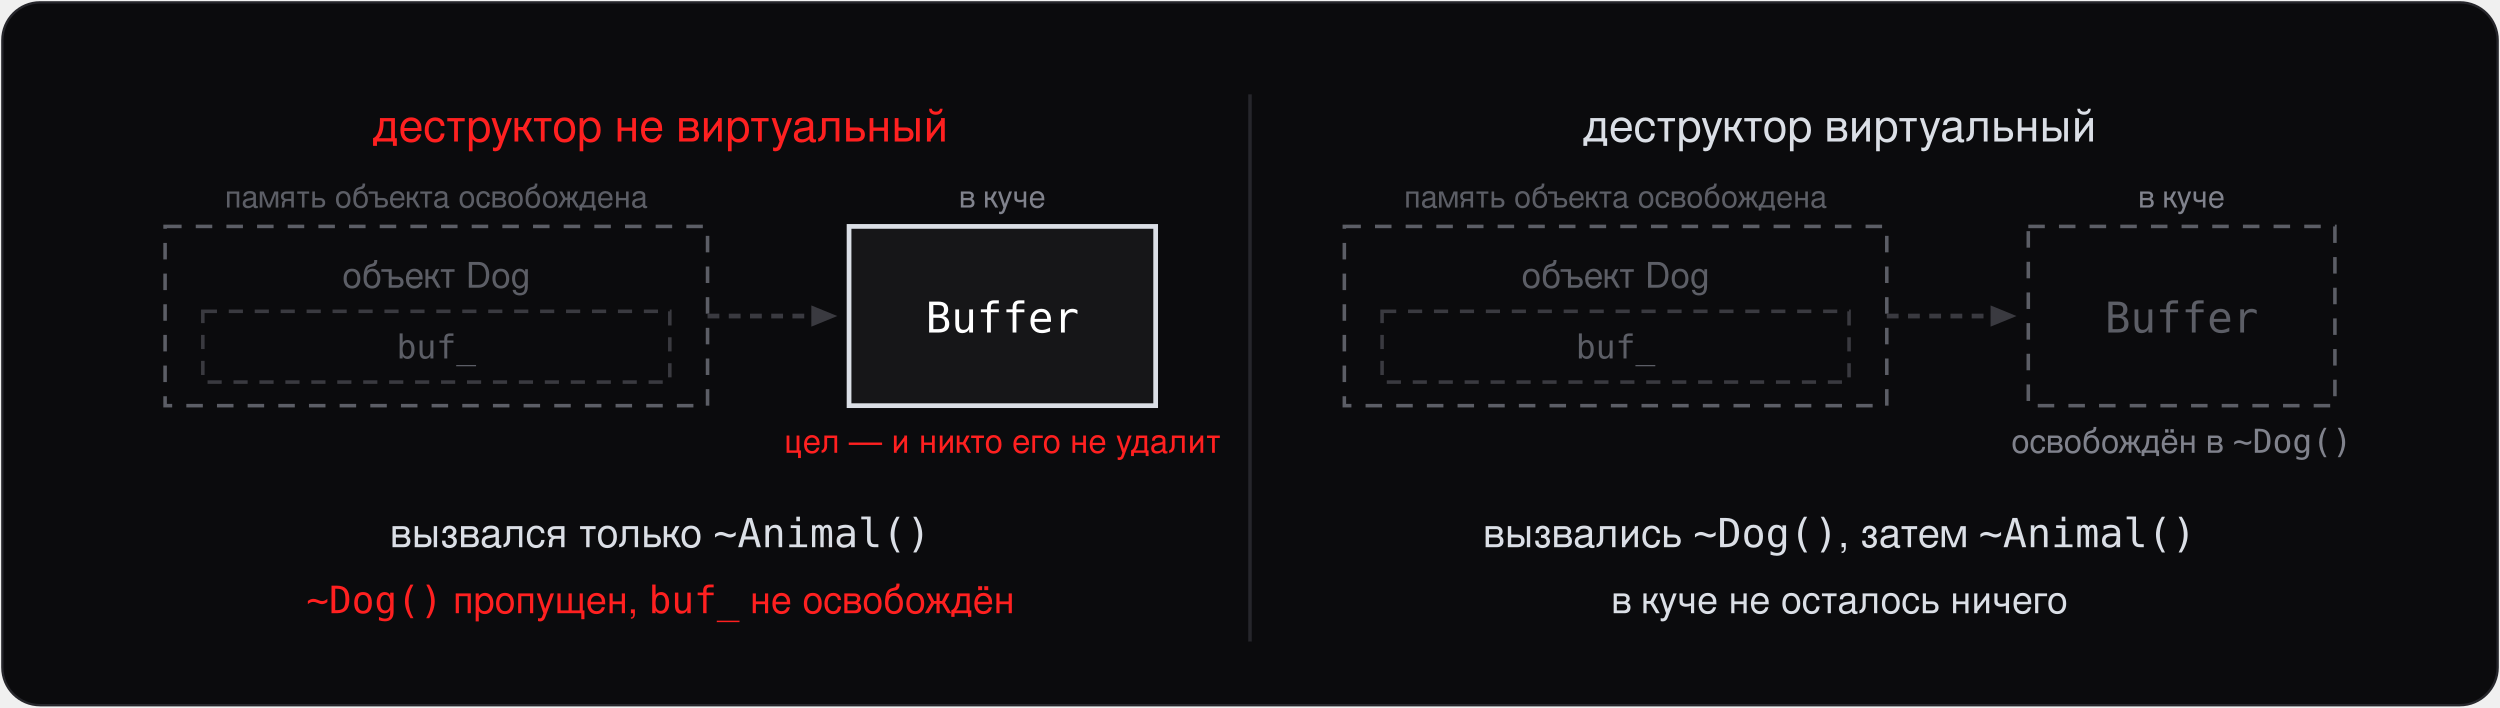
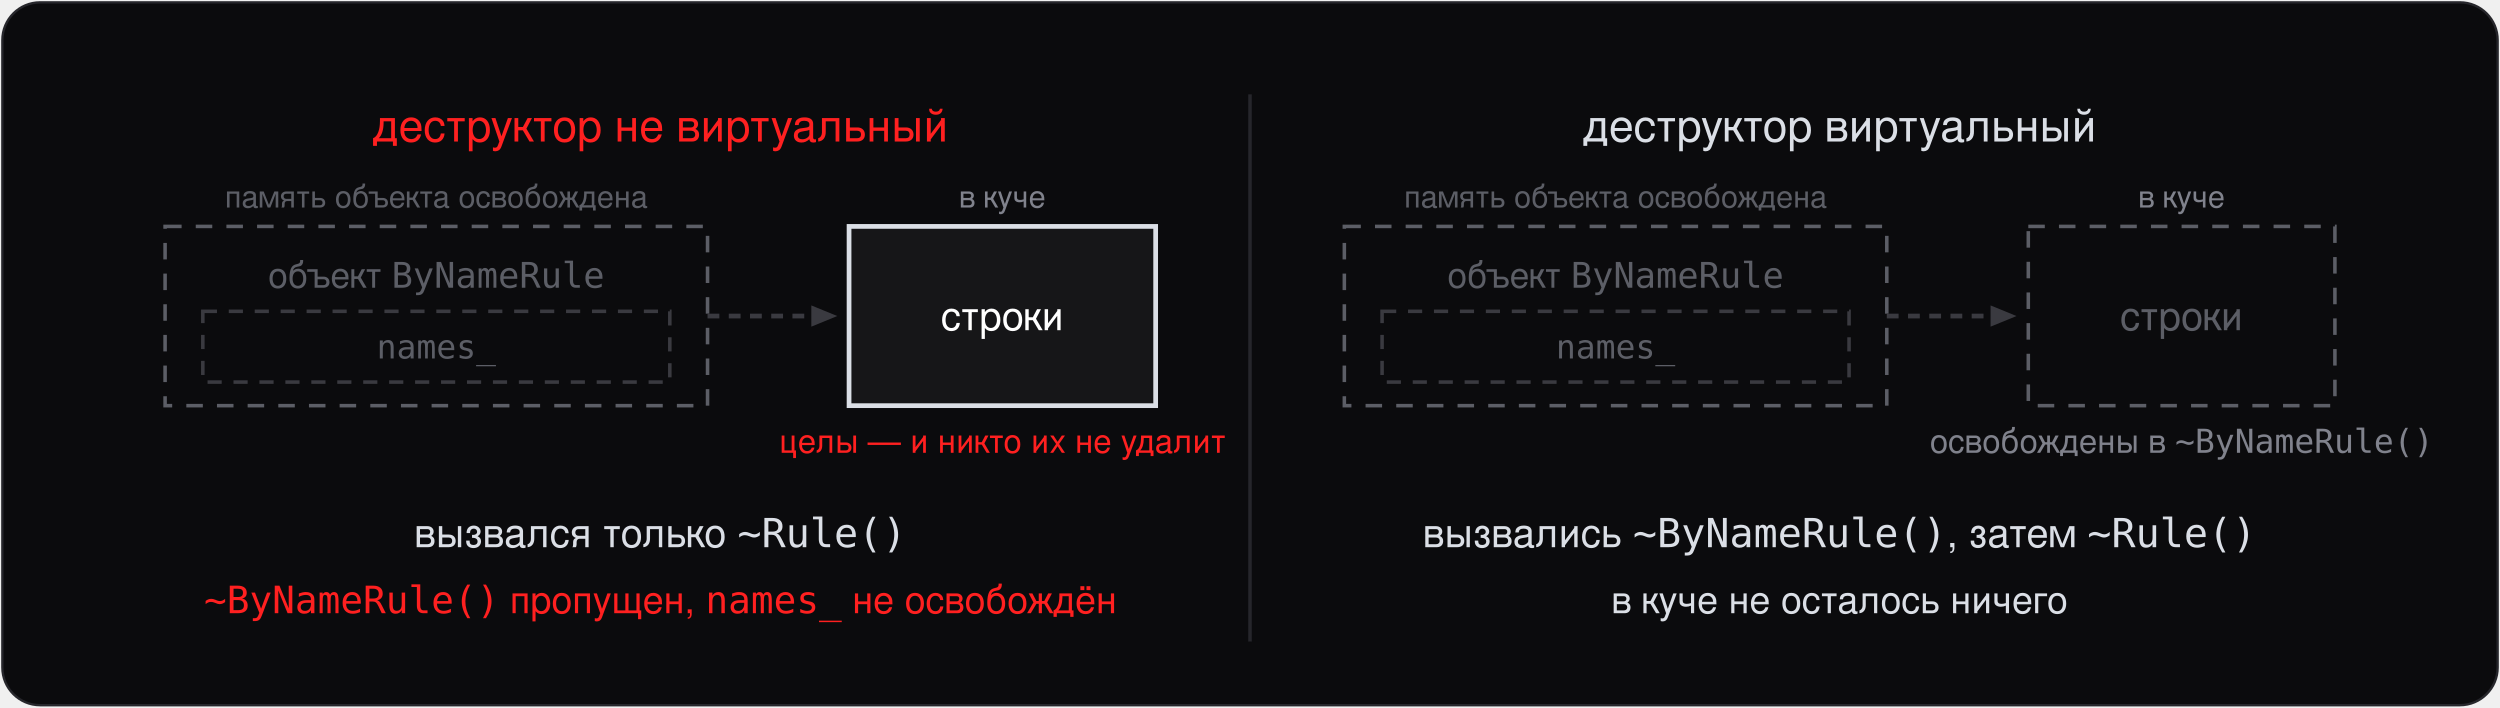
<svg xmlns="http://www.w3.org/2000/svg" viewBox="0 0 1060 300" width="1060" height="300" font-family="Golos Text, Segoe UI, Helvetica, Arial, sans-serif">
  <defs>
    <marker id="dim" markerWidth="11" markerHeight="11" refX="10" refY="4.5" orient="auto" markerUnits="userSpaceOnUse">
      <path d="M0,0 L11,4.5 L0,9 z" fill="#3a3a40" />
    </marker>
  </defs>
  <rect x="1" y="1" width="1058" height="298" rx="16" fill="#0b0b0d" stroke="#26262b" />
  <line x1="530" y1="40" x2="530" y2="272" stroke="#26262b" stroke-width="1.5" />
  <text x="280" y="60" font-size="19" text-anchor="middle" fill="#ff2020">деструктор не виртуальный</text>
  <text x="185" y="88" font-size="13" text-anchor="middle" fill="#5c5e66">память объекта освобождена</text>
  <rect x="70" y="96" width="230" height="76" fill="none" stroke="#5c5e66" stroke-width="1.5" stroke-dasharray="7 6" />
-   <text x="185" y="122" font-size="15" text-anchor="middle" fill="#5c5e66">объект Dog</text>
+   <text x="185" y="122" font-size="15" text-anchor="middle" fill="#5c5e66">объект <tspan font-family="Consolas, Roboto Mono, monospace">ByNameRule</tspan>
+   </text>
  <rect x="86" y="132" width="198" height="30" fill="none" stroke="#3a3a40" stroke-width="1.5" stroke-dasharray="6 5" />
-   <text x="185" y="152" font-size="14" text-anchor="middle" fill="#5c5e66" font-family="Consolas, Roboto Mono, monospace">buf_</text>
+   <text x="185" y="152" font-size="14" text-anchor="middle" fill="#5c5e66" font-family="Consolas, Roboto Mono, monospace">names_</text>
  <line x1="300" y1="134" x2="354" y2="134" stroke="#3a3a40" stroke-width="2" stroke-dasharray="5 4" marker-end="url(#dim)" />
  <text x="425" y="88" font-size="13" text-anchor="middle" fill="#80828c">в куче</text>
  <rect x="360" y="96" width="130" height="76" fill="rgba(255,255,255,0.05)" stroke="#dbdfe6" stroke-width="2" />
-   <text x="425" y="141" font-size="18" text-anchor="middle" fill="#ffffff" font-family="Consolas, Roboto Mono, monospace">Buffer</text>
-   <text x="425" y="192" font-size="14" text-anchor="middle" fill="#ff2020">цел — и никто его не удалит</text>
-   <text x="280" y="232" font-size="17" text-anchor="middle" fill="#dbdfe6">вызвался только <tspan font-family="Consolas, Roboto Mono, monospace">~Animal()</tspan>
+   <text x="425" y="140" font-size="17" text-anchor="middle" fill="#ffffff">строки</text>
+   <text x="425" y="192" font-size="14" text-anchor="middle" fill="#ff2020">целы — и никто их не удалит</text>
+   <text x="280" y="232" font-size="17" text-anchor="middle" fill="#dbdfe6">вызвался только <tspan font-family="Consolas, Roboto Mono, monospace">~Rule()</tspan>
  </text>
  <text x="280" y="260" font-size="16" text-anchor="middle" fill="#ff2020">
-     <tspan font-family="Consolas, Roboto Mono, monospace">~Dog()</tspan> пропущен, <tspan font-family="Consolas, Roboto Mono, monospace">buf_</tspan> не освобождён</text>
+     <tspan font-family="Consolas, Roboto Mono, monospace">~ByNameRule()</tspan> пропущен, <tspan font-family="Consolas, Roboto Mono, monospace">names_</tspan> не освобождён</text>
  <text x="780" y="60" font-size="19" text-anchor="middle" fill="#dbdfe6">деструктор виртуальный</text>
  <text x="685" y="88" font-size="13" text-anchor="middle" fill="#5c5e66">память объекта освобождена</text>
  <rect x="570" y="96" width="230" height="76" fill="none" stroke="#5c5e66" stroke-width="1.5" stroke-dasharray="7 6" />
-   <text x="685" y="122" font-size="15" text-anchor="middle" fill="#5c5e66">объект Dog</text>
+   <text x="685" y="122" font-size="15" text-anchor="middle" fill="#5c5e66">объект <tspan font-family="Consolas, Roboto Mono, monospace">ByNameRule</tspan>
+   </text>
  <rect x="586" y="132" width="198" height="30" fill="none" stroke="#3a3a40" stroke-width="1.5" stroke-dasharray="6 5" />
-   <text x="685" y="152" font-size="14" text-anchor="middle" fill="#5c5e66" font-family="Consolas, Roboto Mono, monospace">buf_</text>
+   <text x="685" y="152" font-size="14" text-anchor="middle" fill="#5c5e66" font-family="Consolas, Roboto Mono, monospace">names_</text>
  <line x1="800" y1="134" x2="854" y2="134" stroke="#3a3a40" stroke-width="2" stroke-dasharray="5 4" marker-end="url(#dim)" />
  <text x="925" y="88" font-size="13" text-anchor="middle" fill="#80828c">в куче</text>
  <rect x="860" y="96" width="130" height="76" fill="none" stroke="#5c5e66" stroke-width="1.5" stroke-dasharray="7 6" />
-   <text x="925" y="141" font-size="18" text-anchor="middle" fill="#5c5e66" font-family="Consolas, Roboto Mono, monospace">Buffer</text>
-   <text x="925" y="192" font-size="14" text-anchor="middle" fill="#80828c">освобождён в <tspan font-family="Consolas, Roboto Mono, monospace">~Dog()</tspan>
+   <text x="925" y="140" font-size="17" text-anchor="middle" fill="#5c5e66">строки</text>
+   <text x="925" y="192" font-size="14" text-anchor="middle" fill="#80828c">освобождены в <tspan font-family="Consolas, Roboto Mono, monospace">~ByNameRule()</tspan>
  </text>
-   <text x="780" y="232" font-size="17" text-anchor="middle" fill="#dbdfe6">вызвались <tspan font-family="Consolas, Roboto Mono, monospace">~Dog()</tspan>, затем <tspan font-family="Consolas, Roboto Mono, monospace">~Animal()</tspan>
+   <text x="780" y="232" font-size="17" text-anchor="middle" fill="#dbdfe6">вызвались <tspan font-family="Consolas, Roboto Mono, monospace">~ByNameRule()</tspan>, затем <tspan font-family="Consolas, Roboto Mono, monospace">~Rule()</tspan>
  </text>
  <text x="780" y="260" font-size="16" text-anchor="middle" fill="#dbdfe6">в куче не осталось ничего</text>
</svg>
